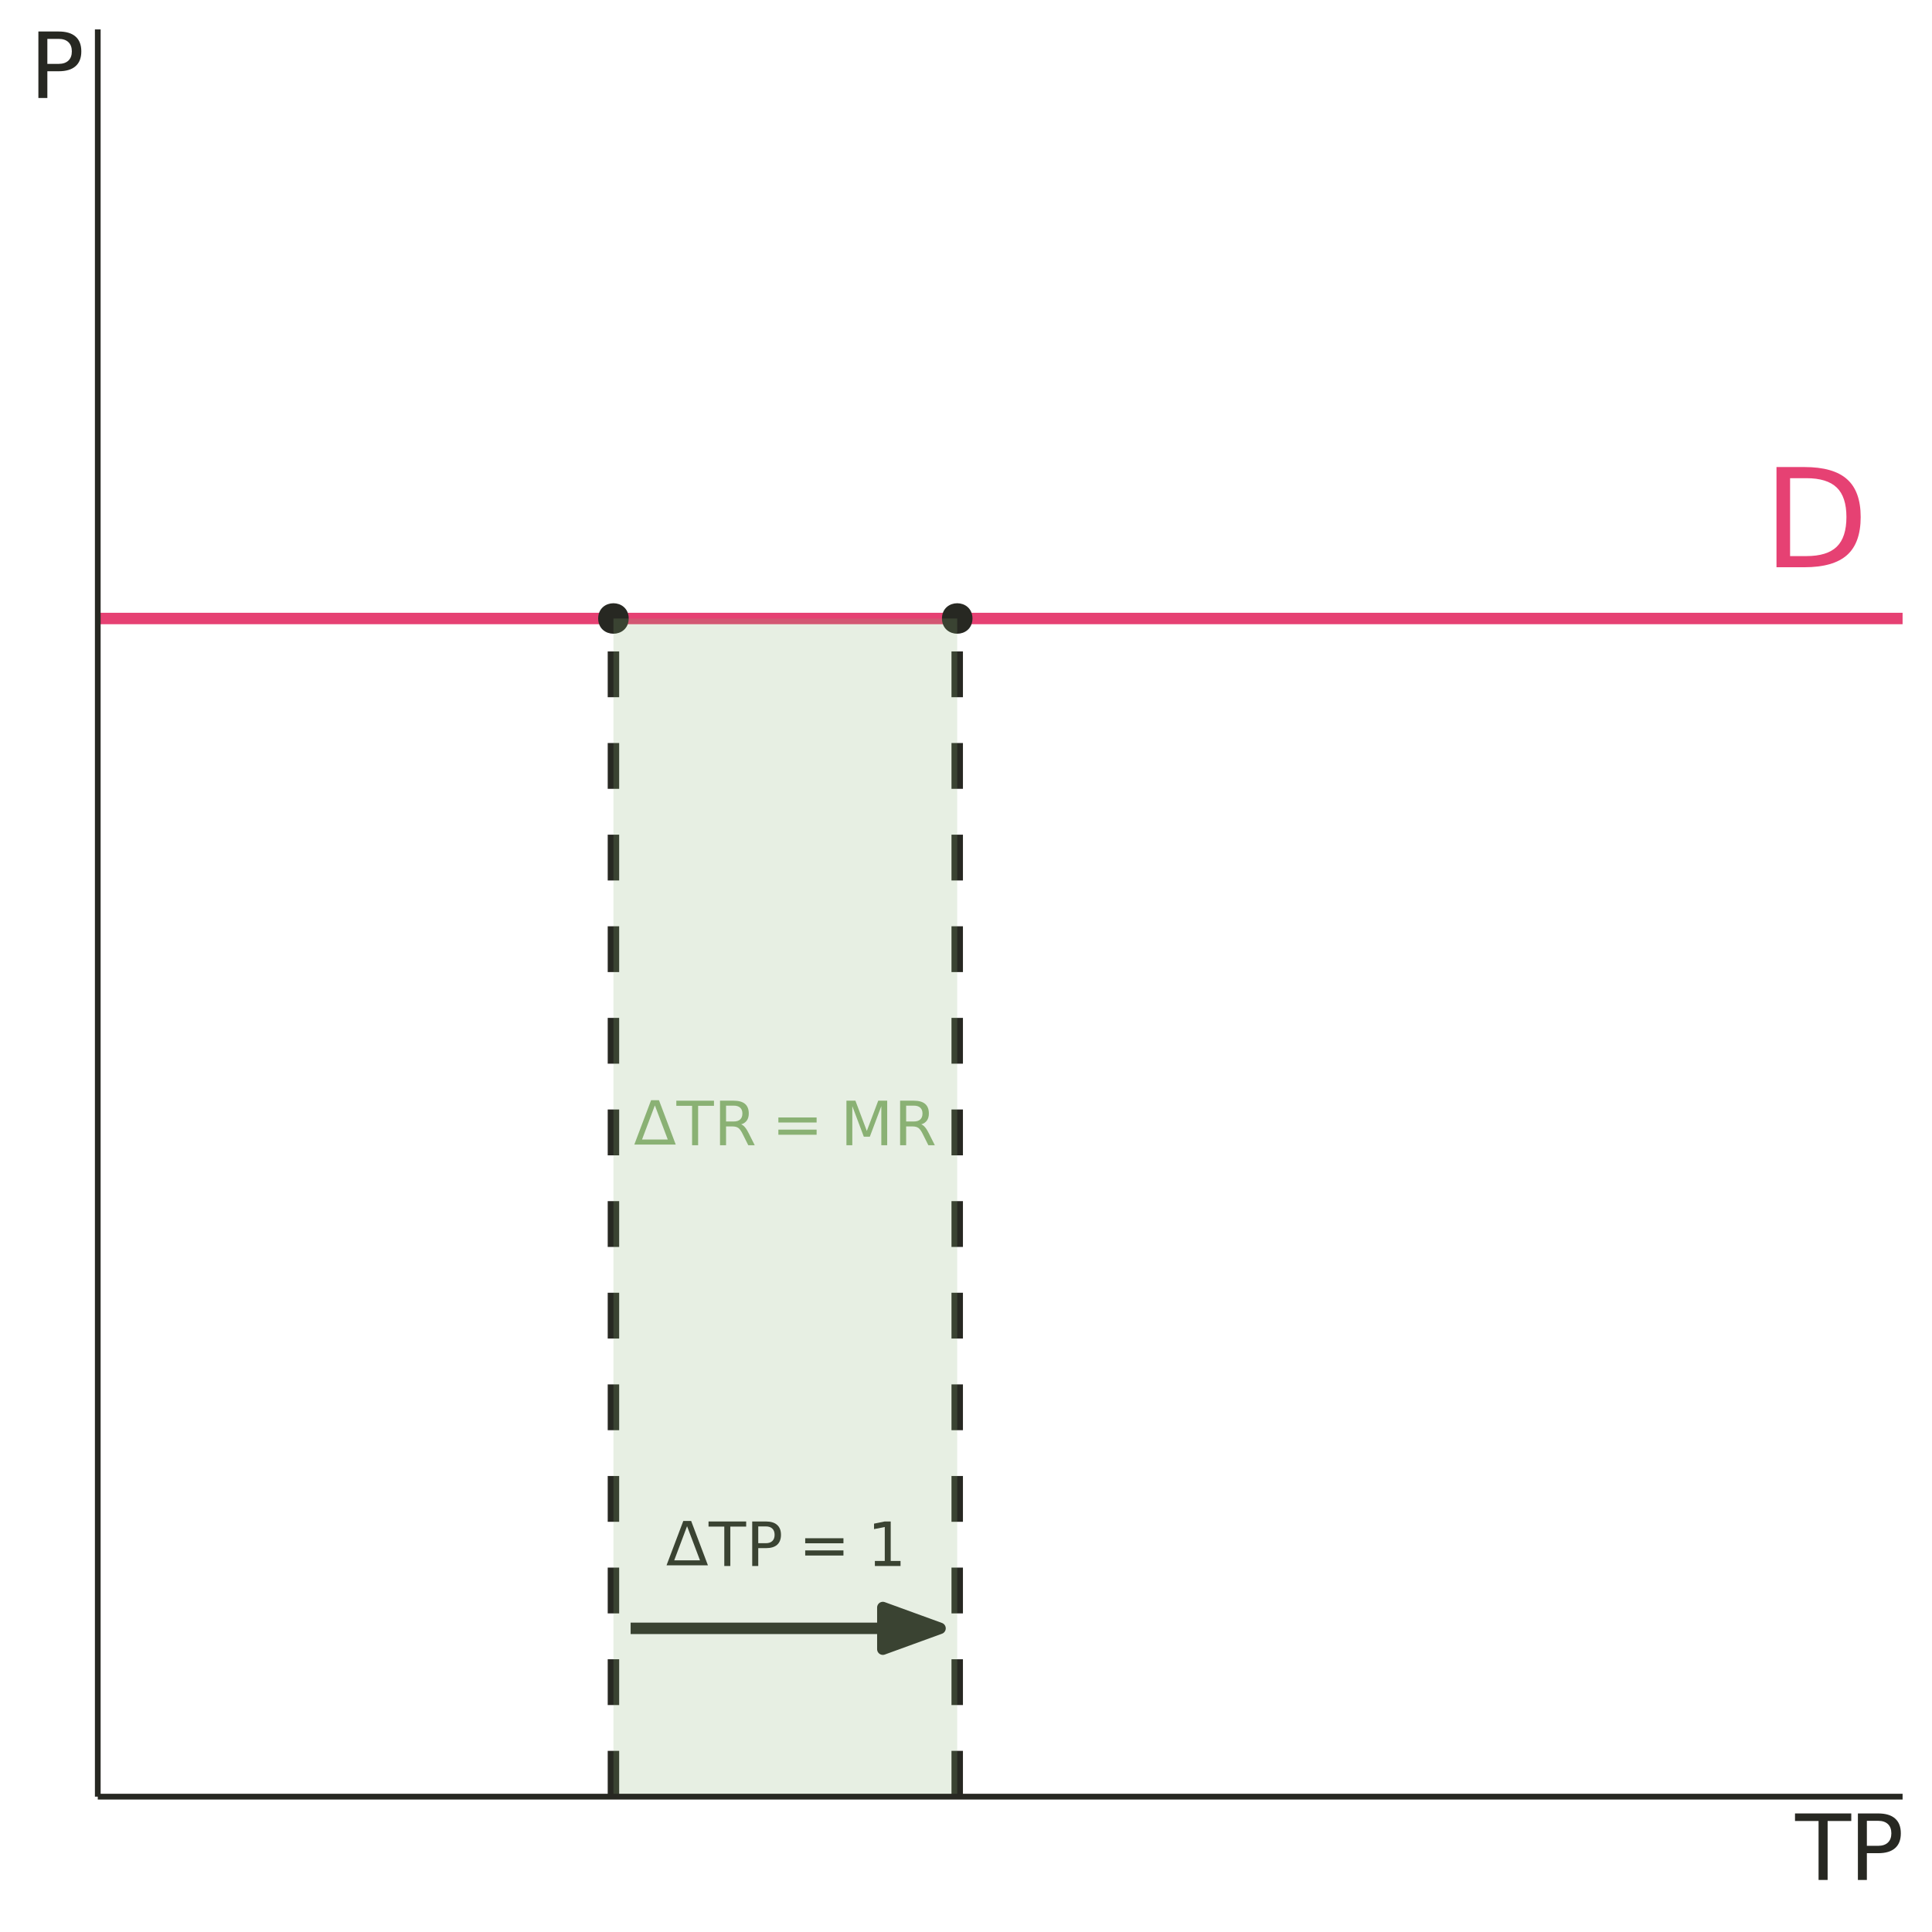
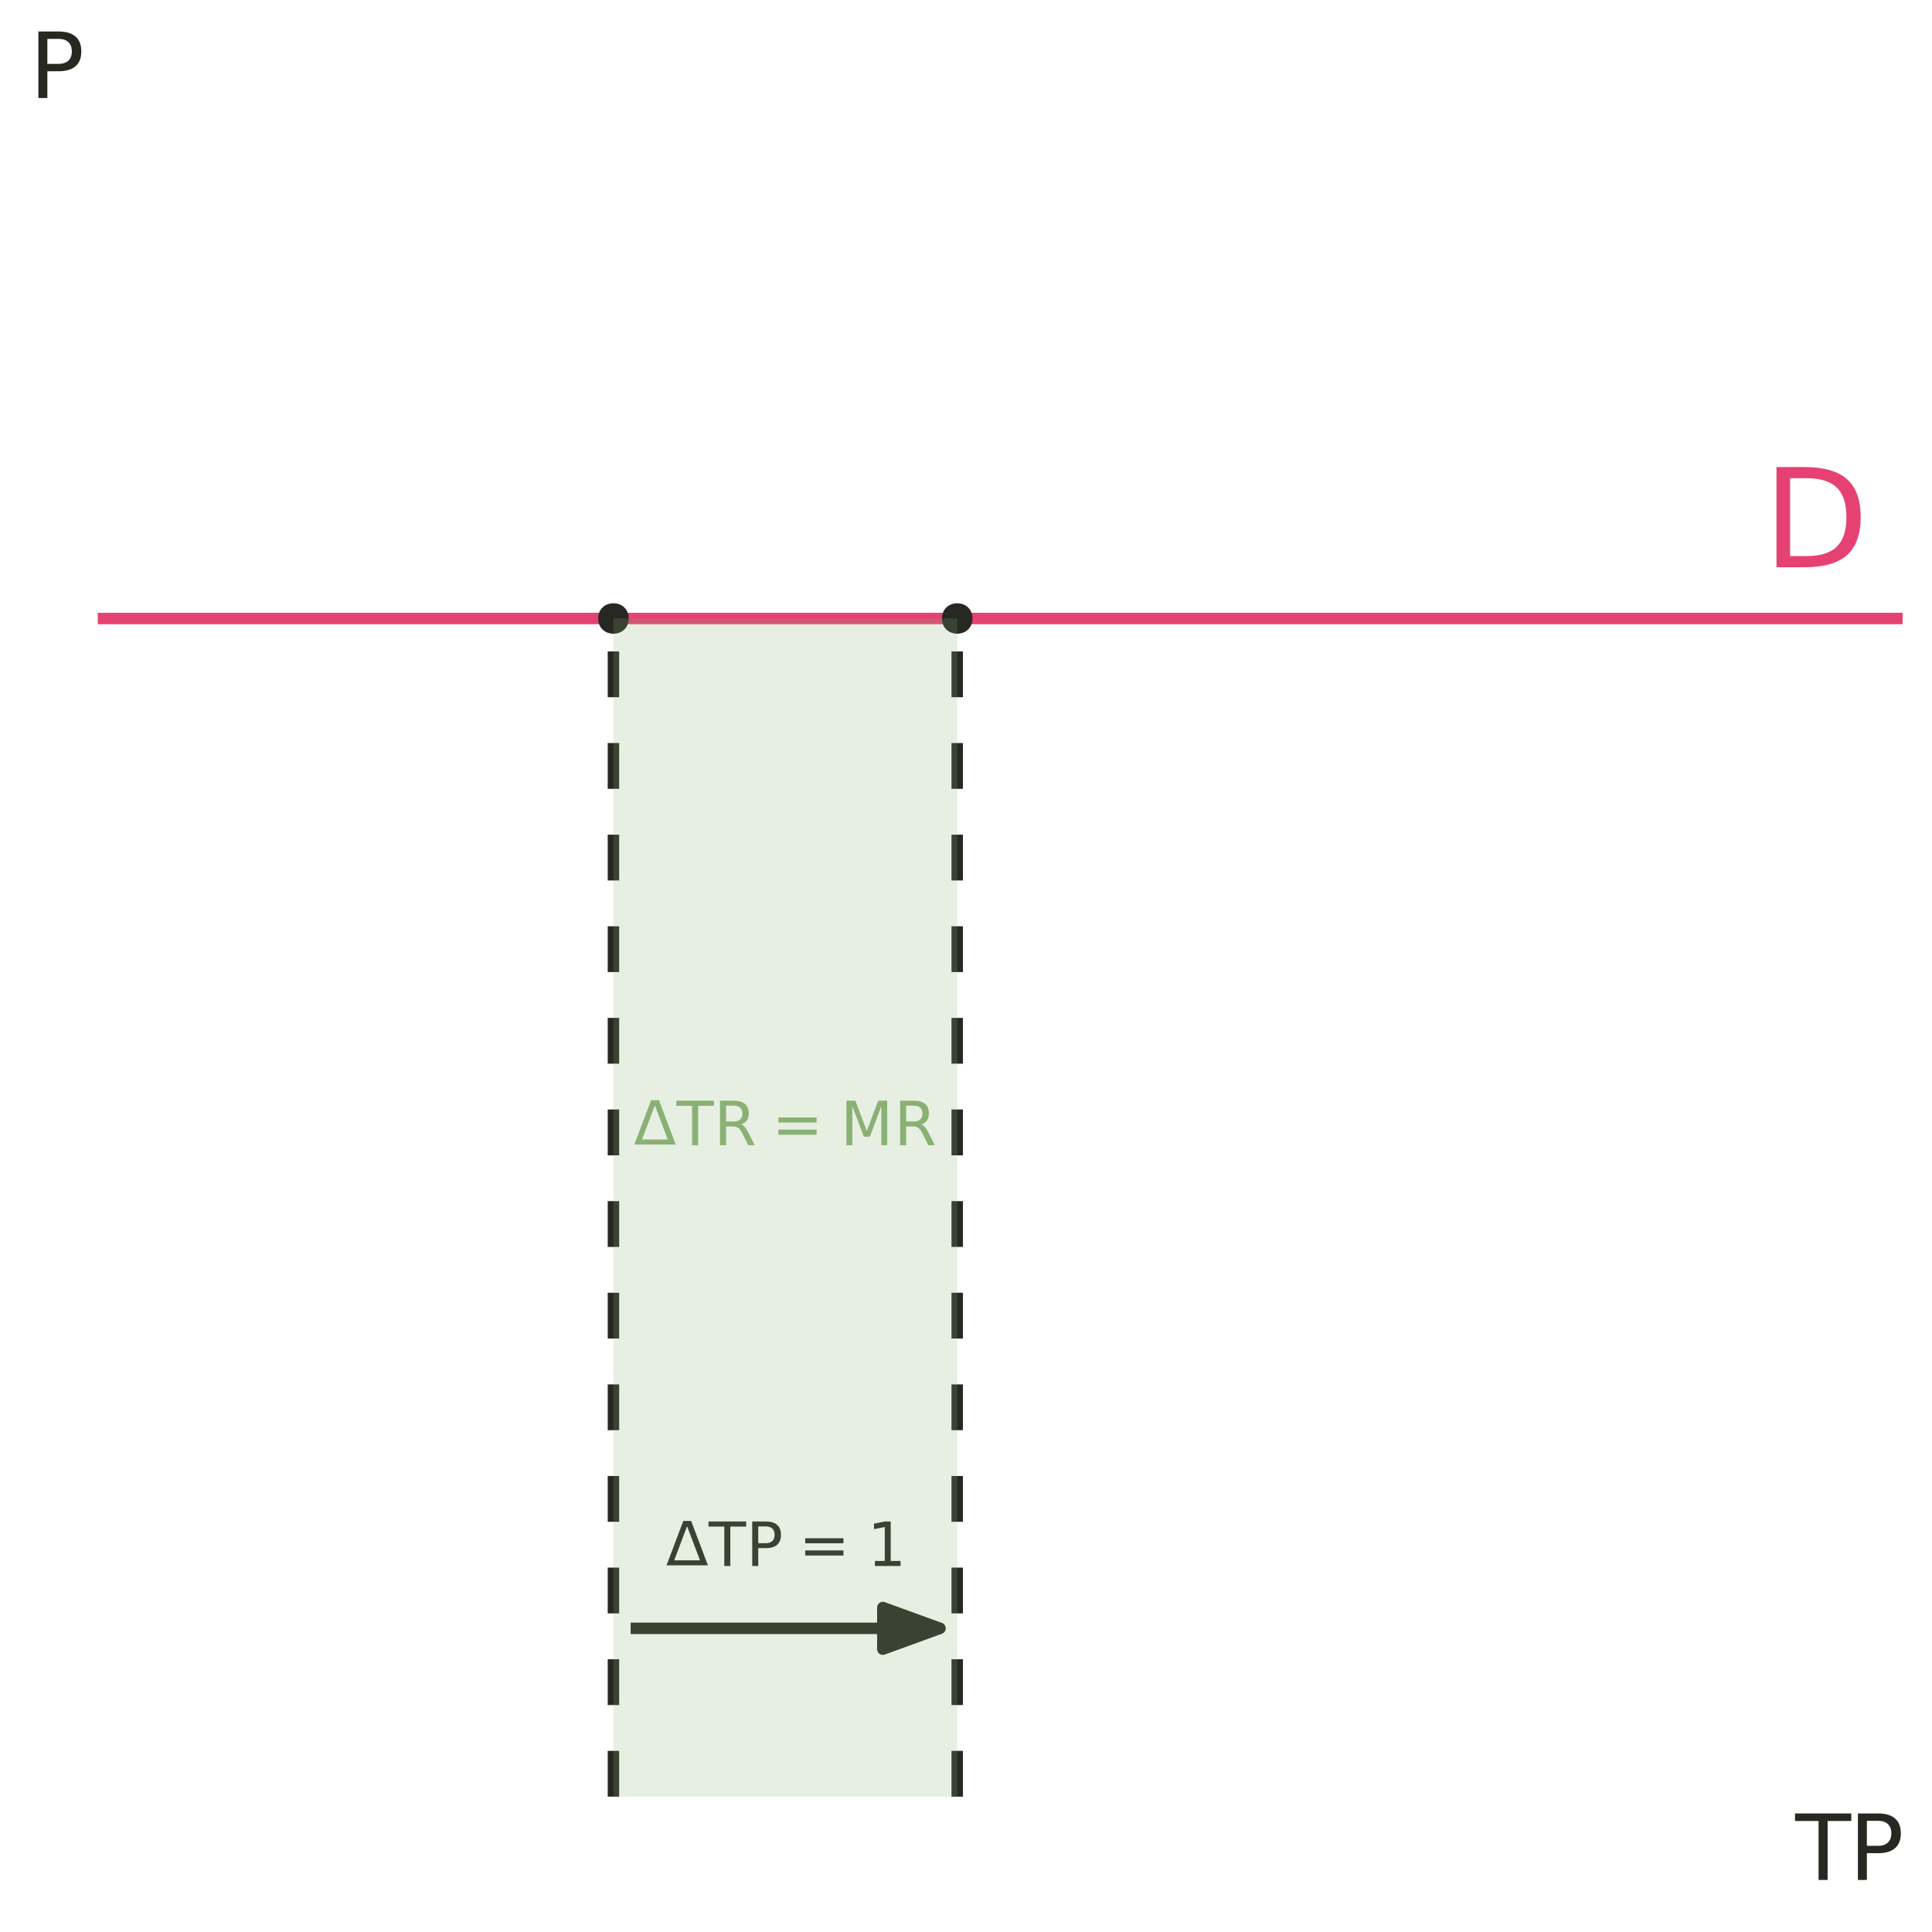
<svg xmlns="http://www.w3.org/2000/svg" xmlns:xlink="http://www.w3.org/1999/xlink" width="360" height="360" viewBox="0 0 360 360">
  <defs>
    <g>
      <g id="glyph-0-0">
        <path d="M 1.281 4.531 L 1.281 -18.062 L 14.078 -18.062 L 14.078 4.531 Z M 2.719 3.094 L 12.656 3.094 L 12.656 -16.625 L 2.719 -16.625 Z M 2.719 3.094 " />
      </g>
      <g id="glyph-0-1">
        <path d="M 5.047 -16.594 L 5.047 -2.078 L 8.094 -2.078 C 10.664 -2.078 12.551 -2.66 13.75 -3.828 C 14.945 -4.992 15.547 -6.836 15.547 -9.359 C 15.547 -11.859 14.945 -13.688 13.75 -14.844 C 12.551 -16.008 10.664 -16.594 8.094 -16.594 Z M 2.516 -18.672 L 7.703 -18.672 C 11.316 -18.672 13.969 -17.914 15.656 -16.406 C 17.352 -14.906 18.203 -12.555 18.203 -9.359 C 18.203 -6.141 17.352 -3.773 15.656 -2.266 C 13.957 -0.754 11.305 0 7.703 0 L 2.516 0 Z M 2.516 -18.672 " />
      </g>
      <g id="glyph-1-0">
        <path d="M 1.422 0 L 1.422 -8.531 L 9.953 -8.531 L 9.953 0 Z M 2.141 -0.719 L 9.25 -0.719 L 9.25 -7.828 L 2.141 -7.828 Z M 2.141 -0.719 " />
      </g>
      <g id="glyph-1-1">
        <path d="M 7.859 0 L 0.141 0 L 3.266 -8.266 L 4.734 -8.266 Z M 6.375 -0.938 L 3.969 -7.297 L 1.578 -0.938 Z M 6.375 -0.938 " />
      </g>
      <g id="glyph-2-0">
        <path d="M 0.562 2.016 L 0.562 -8.016 L 6.25 -8.016 L 6.25 2.016 Z M 1.203 1.375 L 5.625 1.375 L 5.625 -7.375 L 1.203 -7.375 Z M 1.203 1.375 " />
      </g>
      <g id="glyph-2-1">
        <path d="M -0.031 -8.297 L 6.984 -8.297 L 6.984 -7.344 L 4.031 -7.344 L 4.031 0 L 2.906 0 L 2.906 -7.344 L -0.031 -7.344 Z M -0.031 -8.297 " />
      </g>
      <g id="glyph-2-2">
        <path d="M 5.047 -3.891 C 5.285 -3.805 5.52 -3.629 5.75 -3.359 C 5.977 -3.098 6.207 -2.734 6.438 -2.266 L 7.578 0 L 6.375 0 L 5.312 -2.125 C 5.039 -2.676 4.773 -3.039 4.516 -3.219 C 4.254 -3.406 3.898 -3.5 3.453 -3.5 L 2.234 -3.5 L 2.234 0 L 1.109 0 L 1.109 -8.297 L 3.656 -8.297 C 4.602 -8.297 5.305 -8.098 5.766 -7.703 C 6.234 -7.305 6.469 -6.707 6.469 -5.906 C 6.469 -5.383 6.348 -4.953 6.109 -4.609 C 5.867 -4.266 5.516 -4.023 5.047 -3.891 Z M 2.234 -7.375 L 2.234 -4.422 L 3.656 -4.422 C 4.188 -4.422 4.586 -4.547 4.859 -4.797 C 5.141 -5.047 5.281 -5.414 5.281 -5.906 C 5.281 -6.383 5.141 -6.75 4.859 -7 C 4.586 -7.25 4.188 -7.375 3.656 -7.375 Z M 2.234 -7.375 " />
      </g>
      <g id="glyph-2-3">
        <path d="M 1.203 -5.172 L 8.328 -5.172 L 8.328 -4.234 L 1.203 -4.234 Z M 1.203 -2.906 L 8.328 -2.906 L 8.328 -1.953 L 1.203 -1.953 Z M 1.203 -2.906 " />
      </g>
      <g id="glyph-2-4">
        <path d="M 1.109 -8.297 L 2.781 -8.297 L 4.906 -2.656 L 7.031 -8.297 L 8.703 -8.297 L 8.703 0 L 7.609 0 L 7.609 -7.281 L 5.469 -1.594 L 4.344 -1.594 L 2.203 -7.281 L 2.203 0 L 1.109 0 Z M 1.109 -8.297 " />
      </g>
      <g id="glyph-2-5">
        <path d="M 2.234 -7.375 L 2.234 -4.25 L 3.656 -4.25 C 4.176 -4.25 4.578 -4.383 4.859 -4.656 C 5.141 -4.926 5.281 -5.312 5.281 -5.812 C 5.281 -6.312 5.141 -6.695 4.859 -6.969 C 4.578 -7.238 4.176 -7.375 3.656 -7.375 Z M 1.109 -8.297 L 3.656 -8.297 C 4.582 -8.297 5.281 -8.082 5.75 -7.656 C 6.227 -7.238 6.469 -6.625 6.469 -5.812 C 6.469 -5 6.227 -4.379 5.75 -3.953 C 5.281 -3.535 4.582 -3.328 3.656 -3.328 L 2.234 -3.328 L 2.234 0 L 1.109 0 Z M 1.109 -8.297 " />
      </g>
      <g id="glyph-2-6">
        <path d="M 1.406 -0.938 L 3.25 -0.938 L 3.25 -7.266 L 1.25 -6.875 L 1.25 -7.891 L 3.234 -8.297 L 4.359 -8.297 L 4.359 -0.938 L 6.188 -0.938 L 6.188 0 L 1.406 0 Z M 1.406 -0.938 " />
      </g>
      <g id="glyph-3-0">
        <path d="M 0.844 3 L 0.844 -11.984 L 9.344 -11.984 L 9.344 3 Z M 1.797 2.062 L 8.406 2.062 L 8.406 -11.031 L 1.797 -11.031 Z M 1.797 2.062 " />
      </g>
      <g id="glyph-3-1">
        <path d="M -0.047 -12.391 L 10.438 -12.391 L 10.438 -10.984 L 6.031 -10.984 L 6.031 0 L 4.344 0 L 4.344 -10.984 L -0.047 -10.984 Z M -0.047 -12.391 " />
      </g>
      <g id="glyph-3-2">
        <path d="M 3.344 -11.016 L 3.344 -6.359 L 5.453 -6.359 C 6.234 -6.359 6.836 -6.562 7.266 -6.969 C 7.691 -7.375 7.906 -7.945 7.906 -8.688 C 7.906 -9.426 7.691 -10 7.266 -10.406 C 6.836 -10.812 6.234 -11.016 5.453 -11.016 Z M 1.672 -12.391 L 5.453 -12.391 C 6.836 -12.391 7.883 -12.078 8.594 -11.453 C 9.312 -10.828 9.672 -9.906 9.672 -8.688 C 9.672 -7.469 9.312 -6.547 8.594 -5.922 C 7.883 -5.297 6.836 -4.984 5.453 -4.984 L 3.344 -4.984 L 3.344 0 L 1.672 0 Z M 1.672 -12.391 " />
      </g>
    </g>
    <clipPath id="clip-0">
      <path clip-rule="nonzero" d="M 18.219 114 L 354.52 114 L 354.52 117 L 18.219 117 Z M 18.219 114 " />
    </clipPath>
    <clipPath id="clip-1">
      <path clip-rule="nonzero" d="M 113 114 L 116 114 L 116 334.781 L 113 334.781 Z M 113 114 " />
    </clipPath>
    <clipPath id="clip-2">
      <path clip-rule="nonzero" d="M 177 114 L 180 114 L 180 334.781 L 177 334.781 Z M 177 114 " />
    </clipPath>
    <clipPath id="clip-3">
      <path clip-rule="nonzero" d="M 114 115 L 179 115 L 179 334.781 L 114 334.781 Z M 114 115 " />
    </clipPath>
  </defs>
  <rect x="-36" y="-36" width="432" height="432" fill="rgb(100%, 100%, 100%)" fill-opacity="1" />
  <g clip-path="url(#clip-0)">
    <path fill="none" stroke-width="2.134" stroke-linecap="butt" stroke-linejoin="round" stroke="rgb(90.196%, 25.49%, 45.098%)" stroke-opacity="1" stroke-miterlimit="10" d="M 18.219 115.246 L 354.52 115.246 " />
  </g>
  <g fill="rgb(90.196%, 25.49%, 45.098%)" fill-opacity="1">
    <use xlink:href="#glyph-0-1" x="328.508" y="105.698" />
  </g>
  <g fill="rgb(54.51%, 69.412%, 45.49%)" fill-opacity="1">
    <use xlink:href="#glyph-1-1" x="118.055" y="213.273" />
  </g>
  <g fill="rgb(54.51%, 69.412%, 45.49%)" fill-opacity="1">
    <use xlink:href="#glyph-2-1" x="126.055" y="213.396" />
    <use xlink:href="#glyph-2-2" x="133.055" y="213.396" />
  </g>
  <g fill="rgb(54.51%, 69.412%, 45.49%)" fill-opacity="1">
    <use xlink:href="#glyph-2-3" x="143.836" y="213.396" />
  </g>
  <g fill="rgb(54.51%, 69.412%, 45.49%)" fill-opacity="1">
    <use xlink:href="#glyph-2-4" x="156.613" y="213.396" />
    <use xlink:href="#glyph-2-2" x="166.613" y="213.396" />
  </g>
  <g fill="rgb(15.294%, 15.686%, 13.333%)" fill-opacity="1">
    <use xlink:href="#glyph-1-1" x="124.055" y="291.68" />
  </g>
  <g fill="rgb(15.294%, 15.686%, 13.333%)" fill-opacity="1">
    <use xlink:href="#glyph-2-1" x="132.055" y="291.802" />
    <use xlink:href="#glyph-2-5" x="139.055" y="291.802" />
  </g>
  <g fill="rgb(15.294%, 15.686%, 13.333%)" fill-opacity="1">
    <use xlink:href="#glyph-2-3" x="148.836" y="291.802" />
  </g>
  <g fill="rgb(15.294%, 15.686%, 13.333%)" fill-opacity="1">
    <use xlink:href="#glyph-2-6" x="161.613" y="291.802" />
  </g>
  <path fill-rule="nonzero" fill="rgb(15.294%, 15.686%, 13.333%)" fill-opacity="1" stroke-width="0.709" stroke-linecap="round" stroke-linejoin="round" stroke="rgb(15.294%, 15.686%, 13.333%)" stroke-opacity="1" stroke-miterlimit="10" d="M 116.793 115.246 C 116.793 118.562 111.816 118.562 111.816 115.246 C 111.816 111.93 116.793 111.93 116.793 115.246 " />
  <path fill-rule="nonzero" fill="rgb(15.294%, 15.686%, 13.333%)" fill-opacity="1" stroke-width="0.709" stroke-linecap="round" stroke-linejoin="round" stroke="rgb(15.294%, 15.686%, 13.333%)" stroke-opacity="1" stroke-miterlimit="10" d="M 180.852 115.246 C 180.852 118.562 175.875 118.562 175.875 115.246 C 175.875 111.93 180.852 111.93 180.852 115.246 " />
  <g clip-path="url(#clip-1)">
    <path fill="none" stroke-width="2.134" stroke-linecap="butt" stroke-linejoin="round" stroke="rgb(15.294%, 15.686%, 13.333%)" stroke-opacity="1" stroke-dasharray="8.536 8.536" stroke-miterlimit="10" d="M 114.305 334.781 L 114.305 115.246 " />
  </g>
  <g clip-path="url(#clip-2)">
    <path fill="none" stroke-width="2.134" stroke-linecap="butt" stroke-linejoin="round" stroke="rgb(15.294%, 15.686%, 13.333%)" stroke-opacity="1" stroke-dasharray="8.536 8.536" stroke-miterlimit="10" d="M 178.363 334.781 L 178.363 115.246 " />
  </g>
  <path fill="none" stroke-width="2.134" stroke-linecap="butt" stroke-linejoin="round" stroke="rgb(15.294%, 15.686%, 13.333%)" stroke-opacity="1" stroke-miterlimit="10" d="M 117.508 303.418 L 175.16 303.418 " />
  <path fill-rule="nonzero" fill="rgb(15.294%, 15.686%, 13.333%)" fill-opacity="1" stroke-width="2.134" stroke-linecap="butt" stroke-linejoin="round" stroke="rgb(15.294%, 15.686%, 13.333%)" stroke-opacity="1" stroke-miterlimit="10" d="M 164.504 307.297 L 175.16 303.418 L 164.504 299.539 Z M 164.504 307.297 " />
  <g clip-path="url(#clip-3)">
    <path fill-rule="nonzero" fill="rgb(54.51%, 69.412%, 45.49%)" fill-opacity="0.2" d="M 114.305 334.781 L 178.363 334.781 L 178.363 115.246 L 114.305 115.246 Z M 114.305 334.781 " />
  </g>
-   <path fill="none" stroke-width="1.067" stroke-linecap="butt" stroke-linejoin="round" stroke="rgb(15.294%, 15.686%, 13.333%)" stroke-opacity="1" stroke-miterlimit="10" d="M 18.219 334.781 L 18.219 5.48 " />
-   <path fill="none" stroke-width="1.067" stroke-linecap="butt" stroke-linejoin="round" stroke="rgb(15.294%, 15.686%, 13.333%)" stroke-opacity="1" stroke-miterlimit="10" d="M 18.219 334.781 L 354.52 334.781 " />
  <g fill="rgb(15.294%, 15.686%, 13.333%)" fill-opacity="1">
    <use xlink:href="#glyph-3-1" x="334.52" y="350.3" />
    <use xlink:href="#glyph-3-2" x="344.52" y="350.3" />
  </g>
  <g fill="rgb(15.294%, 15.686%, 13.333%)" fill-opacity="1">
    <use xlink:href="#glyph-3-2" x="5.48" y="18.261" />
  </g>
</svg>
